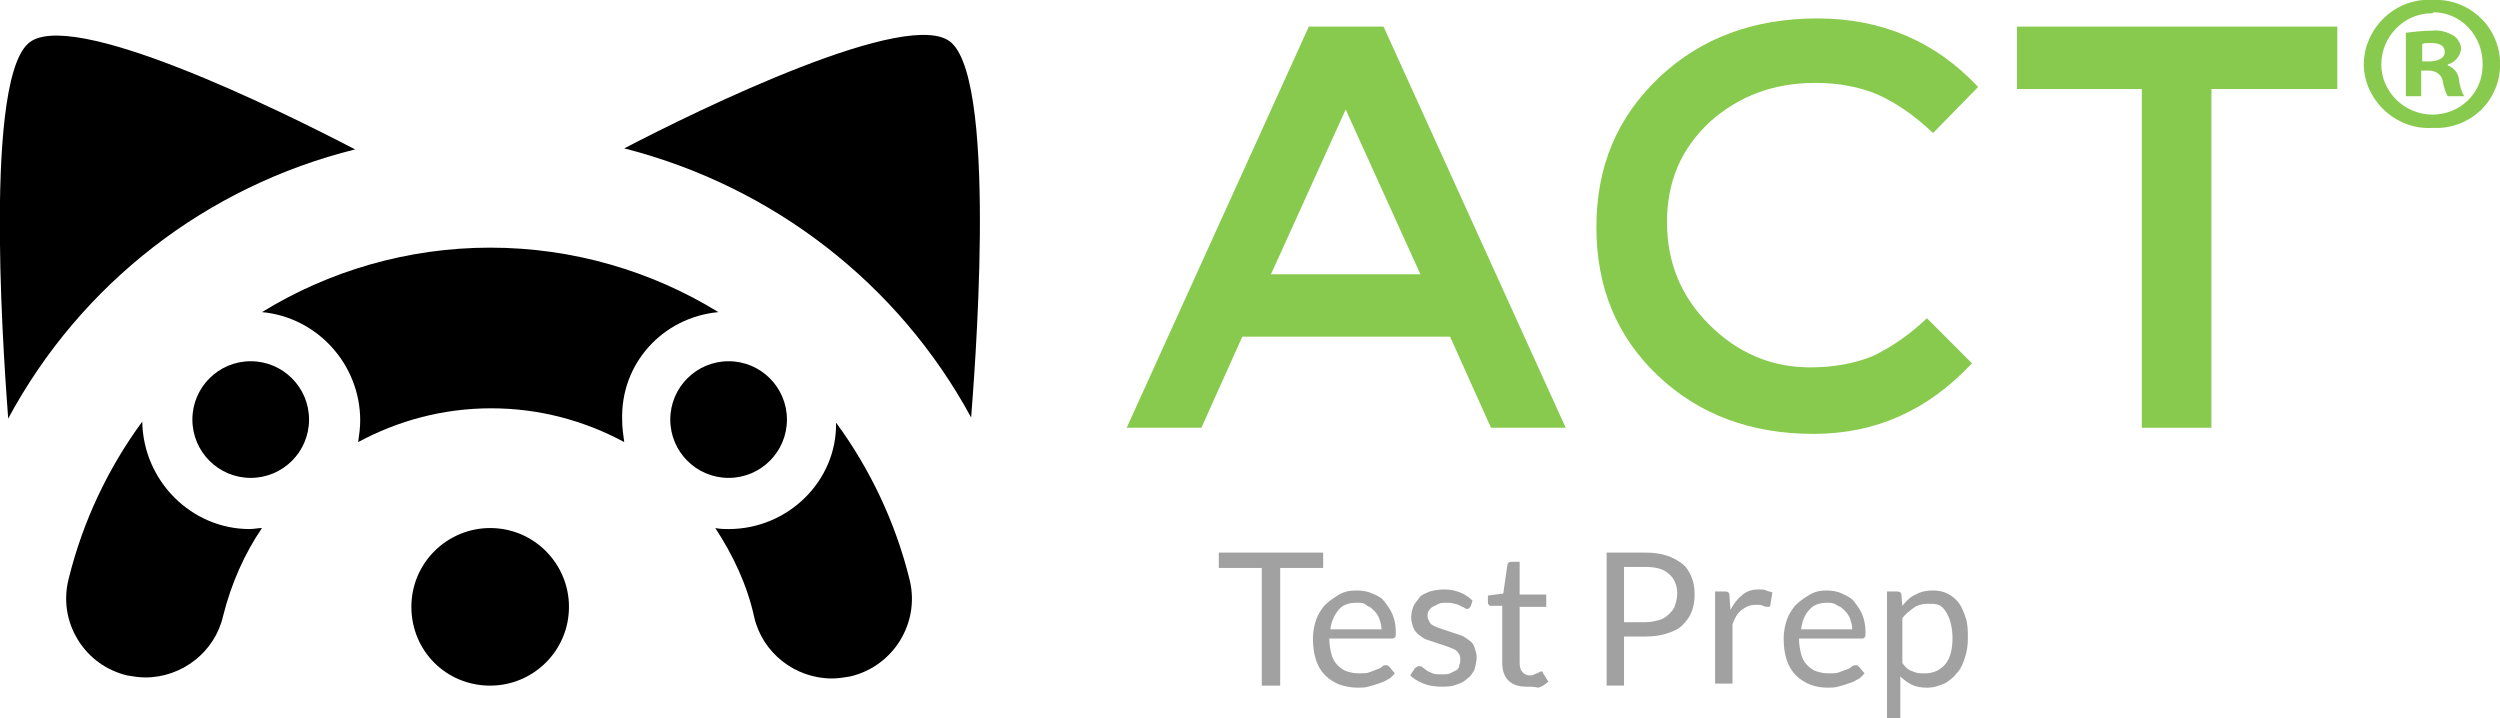
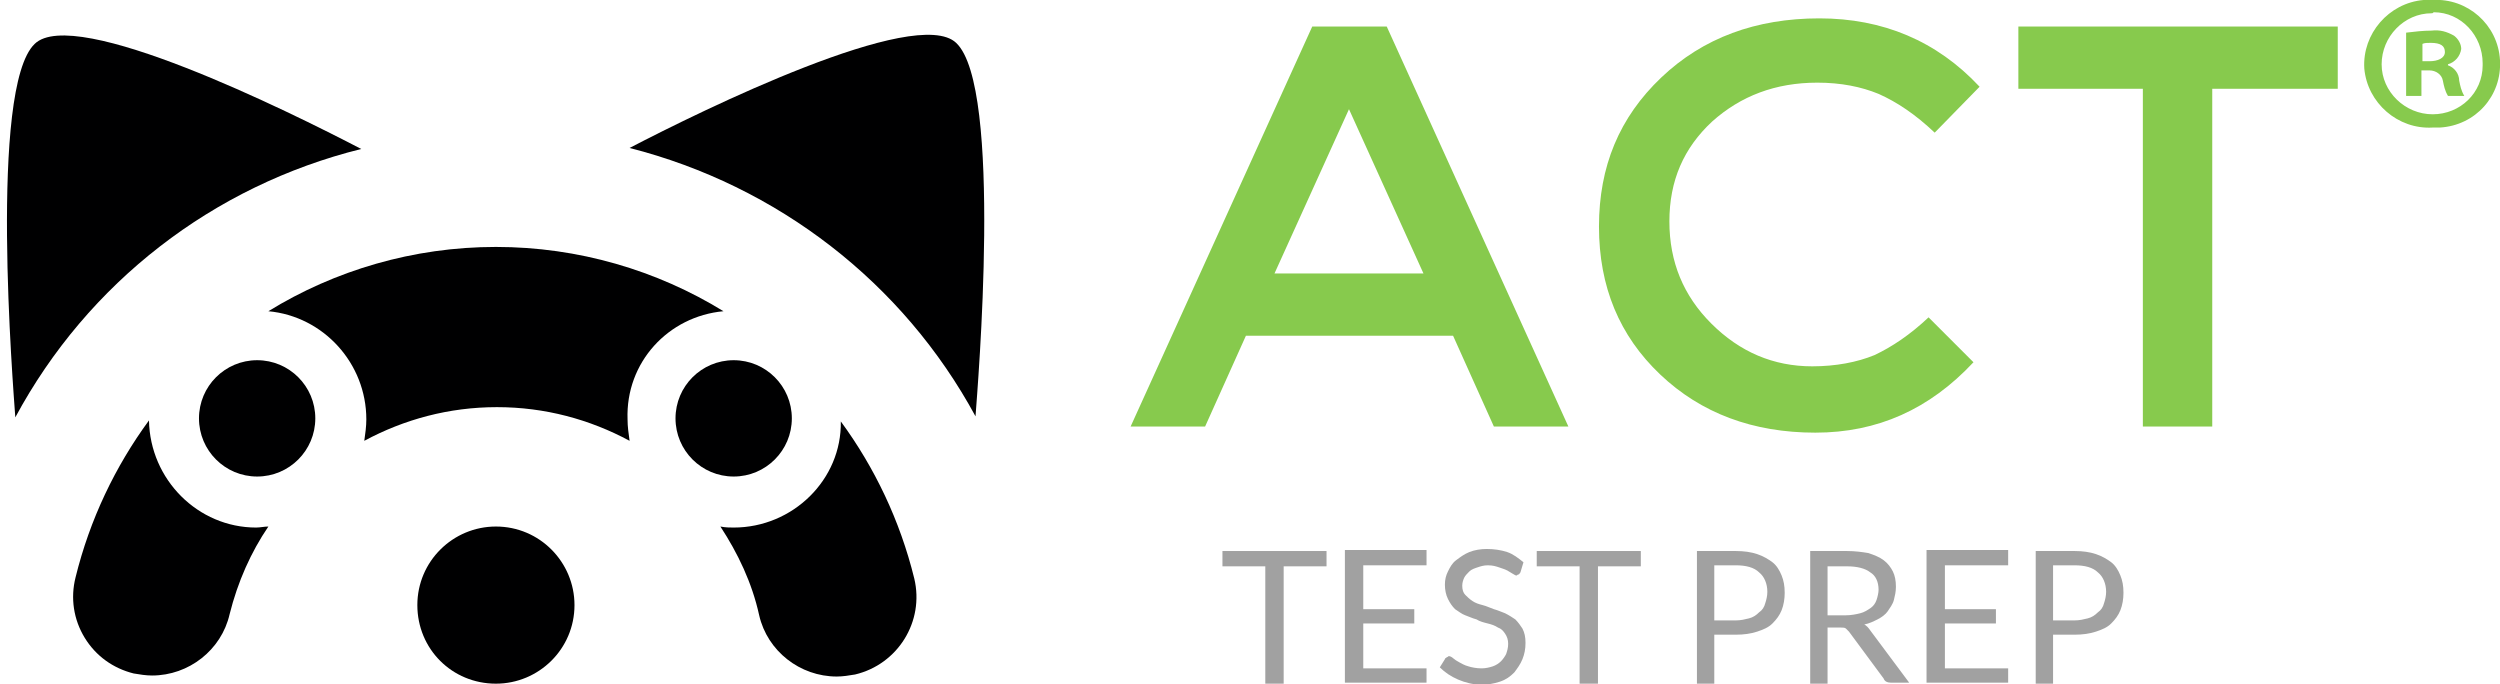
- <svg xmlns="http://www.w3.org/2000/svg" version="1.1" x="0px" y="0px" viewBox="-182.3 363 244.3 70.1" class="act-app-logo">
+ <svg xmlns="http://www.w3.org/2000/svg" version="1.1" id="ACT" x="0px" y="0px" viewBox="-183 363 245 67" class="znk-app-name-logo">
  <style type="text/css">
- 	.act-app-logo .st0{enable-background:new    ;}
-     .act-app-logo .st1{fill:#87CA4D;}
-     .act-app-logo .st2{fill:#A1A1A1;}
-     .act-app-logo .st3{fill:none;enable-background:new    ;}
-     .act-app-logo .st4{fill:#000001;}
+ 	.znk-app-name-logo .st0{enable-background:new    ;}
+ 	.znk-app-name-logo .st1{fill:#87CA4D;}
+ 	.znk-app-name-logo .st2{fill:#A1A1A1;}
+ 	.znk-app-name-logo .st3{fill:none;enable-background:new    ;}
+ 	.znk-app-name-logo .st4{fill:#000001;}
</style>
  <g class="st0">
    <path class="st1" d="M-60.9,395.9l-4,8.9h-7.3l17.8-39.2h7.3l17.8,39.2h-7.3l-4-8.9H-60.9z M-43.5,389.8l-7.3-16.1l-7.3,16.1H-43.5   z" />
    <path class="st1" d="M-5.4,398.9c2.3,0,4.4-0.4,6.1-1.1c1.7-0.8,3.5-2,5.3-3.7l4.4,4.4c-4.3,4.6-9.4,6.9-15.5,6.9   s-11.2-1.9-15.2-5.7c-4-3.8-6-8.6-6-14.5s2-10.7,6.1-14.6c4.1-3.9,9.3-5.8,15.5-5.8c6.2,0,11.5,2.2,15.7,6.7L6.6,376   c-1.9-1.8-3.7-3-5.5-3.8c-1.7-0.7-3.7-1.1-6-1.1c-4.1,0-7.5,1.3-10.3,3.8c-2.8,2.6-4.2,5.8-4.2,9.8c0,4,1.4,7.3,4.1,10   C-12.5,397.5-9.2,398.9-5.4,398.9z" />
    <path class="st1" d="M33.8,371.7v33.1H27v-33.1H14.8v-6.1h31.3v6.1H33.8z" />
  </g>
  <path class="st1" d="M55.4,363c3.4-0.2,6.4,2.4,6.6,5.9s-2.4,6.4-5.9,6.6c-0.2,0-0.5,0-0.7,0c-3.4,0.2-6.4-2.4-6.7-5.8  c-0.2-3.4,2.4-6.4,5.8-6.7C54.8,363,55.1,363,55.4,363L55.4,363z M55.3,364.3c-2.7,0-4.9,2.3-4.9,5c0,2.7,2.3,4.9,5,4.9  c2.7,0,4.9-2.1,4.9-4.8c0-0.1,0-0.1,0-0.2c0-2.7-2.1-5-4.8-5C55.4,364.3,55.4,364.3,55.3,364.3L55.3,364.3L55.3,364.3z M54.3,372.4  h-1.5v-6.2c0.8-0.1,1.7-0.2,2.5-0.2c0.8-0.1,1.5,0.1,2.2,0.5c0.4,0.3,0.7,0.8,0.7,1.3c-0.1,0.7-0.6,1.3-1.3,1.5v0.1  c0.6,0.2,1.1,0.8,1.1,1.5c0.1,0.5,0.2,1,0.5,1.5h-1.6c-0.3-0.5-0.4-1-0.5-1.5c-0.1-0.6-0.7-1-1.3-1c0,0,0,0-0.1,0h-0.7L54.3,372.4  L54.3,372.4z M54.4,369h0.7c0.8,0,1.5-0.3,1.5-0.9c0-0.6-0.4-0.9-1.4-0.9c-0.3,0-0.6,0-0.8,0.1L54.4,369L54.4,369z" />
  <g class="st0">
    <path class="st2" d="M-53,417v1.5h-4.2V430H-59v-11.5h-4.2V417H-53z" />
-     <path class="st2" d="M-49.7,420.7c0.5,0,1.1,0.1,1.5,0.3c0.5,0.2,0.9,0.4,1.2,0.8s0.6,0.8,0.8,1.3c0.2,0.5,0.3,1.1,0.3,1.7   c0,0.3,0,0.4-0.1,0.5c-0.1,0.1-0.2,0.1-0.3,0.1h-6.1c0,0.6,0.1,1.1,0.2,1.5c0.1,0.4,0.3,0.8,0.6,1.1c0.3,0.3,0.6,0.5,0.9,0.6   s0.7,0.2,1.2,0.2c0.4,0,0.8,0,1-0.1c0.3-0.1,0.5-0.2,0.8-0.3s0.4-0.2,0.5-0.3s0.3-0.1,0.4-0.1c0.1,0,0.2,0.1,0.3,0.2l0.5,0.6   c-0.2,0.2-0.4,0.5-0.7,0.6c-0.3,0.2-0.6,0.3-0.9,0.4c-0.3,0.1-0.6,0.2-1,0.3c-0.3,0.1-0.7,0.1-1,0.1c-0.6,0-1.2-0.1-1.8-0.3   c-0.5-0.2-1-0.5-1.4-0.9s-0.7-0.9-0.9-1.5c-0.2-0.6-0.3-1.3-0.3-2.1c0-0.6,0.1-1.2,0.3-1.8c0.2-0.6,0.5-1,0.8-1.4   c0.4-0.4,0.8-0.7,1.3-1C-51,420.8-50.4,420.7-49.7,420.7z M-49.7,421.9c-0.8,0-1.4,0.2-1.8,0.7s-0.7,1.1-0.8,1.9h5   c0-0.4-0.1-0.7-0.2-1s-0.3-0.6-0.5-0.8c-0.2-0.2-0.4-0.4-0.7-0.5C-49,421.9-49.3,421.9-49.7,421.9z" />
-     <path class="st2" d="M-38.6,422.3c-0.1,0.1-0.2,0.2-0.3,0.2c-0.1,0-0.2,0-0.3-0.1s-0.3-0.1-0.4-0.2c-0.2-0.1-0.4-0.2-0.6-0.2   c-0.2-0.1-0.5-0.1-0.8-0.1c-0.3,0-0.5,0-0.7,0.1s-0.4,0.2-0.6,0.3c-0.2,0.1-0.3,0.3-0.4,0.4c-0.1,0.2-0.1,0.3-0.1,0.5   c0,0.2,0.1,0.4,0.2,0.6c0.1,0.2,0.3,0.3,0.5,0.4c0.2,0.1,0.5,0.2,0.8,0.3c0.3,0.1,0.6,0.2,0.9,0.3c0.3,0.1,0.6,0.2,0.9,0.3   c0.3,0.1,0.5,0.3,0.8,0.5s0.4,0.4,0.5,0.7c0.1,0.3,0.2,0.6,0.2,0.9c0,0.4-0.1,0.8-0.2,1.2c-0.2,0.4-0.4,0.7-0.7,0.9   c-0.3,0.3-0.7,0.5-1.1,0.6c-0.4,0.2-0.9,0.2-1.5,0.2c-0.6,0-1.2-0.1-1.7-0.3s-1-0.5-1.3-0.8l0.4-0.6c0-0.1,0.1-0.1,0.2-0.2   s0.2-0.1,0.3-0.1c0.1,0,0.2,0,0.3,0.1c0.1,0.1,0.3,0.2,0.4,0.3s0.4,0.2,0.6,0.3c0.2,0.1,0.6,0.1,0.9,0.1c0.3,0,0.6,0,0.8-0.1   c0.2-0.1,0.4-0.2,0.6-0.3c0.2-0.1,0.3-0.3,0.3-0.5c0.1-0.2,0.1-0.4,0.1-0.6c0-0.3-0.1-0.5-0.2-0.6c-0.1-0.2-0.3-0.3-0.5-0.4   c-0.2-0.1-0.5-0.2-0.8-0.3c-0.3-0.1-0.6-0.2-0.9-0.3c-0.3-0.1-0.6-0.2-0.9-0.3c-0.3-0.1-0.5-0.3-0.8-0.5c-0.2-0.2-0.4-0.4-0.5-0.7   s-0.2-0.6-0.2-1c0-0.3,0.1-0.7,0.2-1c0.1-0.3,0.4-0.6,0.6-0.9s0.6-0.4,1-0.6c0.4-0.1,0.9-0.2,1.4-0.2c0.6,0,1.1,0.1,1.6,0.3   c0.5,0.2,0.9,0.5,1.2,0.8L-38.6,422.3z" />
-     <path class="st2" d="M-33.2,430.1c-0.7,0-1.3-0.2-1.7-0.6c-0.4-0.4-0.6-1-0.6-1.7v-5.6h-1.1c-0.1,0-0.2,0-0.2-0.1   c-0.1-0.1-0.1-0.1-0.1-0.3v-0.6l1.5-0.2l0.4-2.8c0-0.1,0.1-0.2,0.1-0.2c0.1-0.1,0.2-0.1,0.3-0.1h0.8v3.2h2.6v1.2h-2.6v5.5   c0,0.4,0.1,0.7,0.3,0.9c0.2,0.2,0.4,0.3,0.7,0.3c0.2,0,0.3,0,0.4-0.1c0.1,0,0.2-0.1,0.3-0.1c0.1-0.1,0.2-0.1,0.2-0.1   c0.1,0,0.1-0.1,0.2-0.1c0.1,0,0.2,0.1,0.2,0.2l0.5,0.8c-0.3,0.3-0.6,0.5-1,0.6C-32.4,430.1-32.8,430.1-33.2,430.1z" />
-     <path class="st2" d="M-23.6,425.2v4.8h-1.7v-13h3.8c0.8,0,1.5,0.1,2.1,0.3c0.6,0.2,1.1,0.5,1.5,0.8c0.4,0.3,0.7,0.8,0.9,1.3   c0.2,0.5,0.3,1,0.3,1.7c0,0.6-0.1,1.2-0.3,1.7c-0.2,0.5-0.5,0.9-0.9,1.3c-0.4,0.4-0.9,0.6-1.5,0.8c-0.6,0.2-1.3,0.3-2.1,0.3H-23.6z    M-23.6,423.8h2.1c0.5,0,0.9-0.1,1.3-0.2c0.4-0.1,0.7-0.3,1-0.6s0.5-0.5,0.6-0.9c0.1-0.3,0.2-0.7,0.2-1.1c0-0.8-0.3-1.5-0.8-1.9   c-0.5-0.5-1.3-0.7-2.3-0.7h-2.1V423.8z" />
-     <path class="st2" d="M-14.7,430v-9.2h0.9c0.2,0,0.3,0,0.4,0.1c0.1,0.1,0.1,0.2,0.1,0.3l0.1,1.4c0.3-0.6,0.7-1.1,1.2-1.5   s1-0.5,1.6-0.5c0.3,0,0.5,0,0.7,0.1s0.4,0.1,0.6,0.2l-0.2,1.2c0,0.2-0.1,0.2-0.3,0.2c-0.1,0-0.2,0-0.4-0.1   c-0.2-0.1-0.4-0.1-0.7-0.1c-0.6,0-1,0.2-1.4,0.5c-0.4,0.3-0.7,0.8-0.9,1.4v5.8H-14.7z" />
-     <path class="st2" d="M-3.8,420.7c0.5,0,1.1,0.1,1.5,0.3s0.9,0.4,1.2,0.8s0.6,0.8,0.8,1.3s0.3,1.1,0.3,1.7c0,0.3,0,0.4-0.1,0.5   c-0.1,0.1-0.2,0.1-0.3,0.1h-6.1c0,0.6,0.1,1.1,0.2,1.5c0.1,0.4,0.3,0.8,0.6,1.1s0.6,0.5,0.9,0.6c0.3,0.1,0.7,0.2,1.2,0.2   c0.4,0,0.8,0,1-0.1c0.3-0.1,0.5-0.2,0.8-0.3s0.4-0.2,0.5-0.3C-1.1,428-1,428-0.9,428c0.1,0,0.2,0.1,0.3,0.2l0.5,0.6   c-0.2,0.2-0.4,0.5-0.7,0.6c-0.3,0.2-0.6,0.3-0.9,0.4c-0.3,0.1-0.6,0.2-1,0.3c-0.3,0.1-0.7,0.1-1,0.1c-0.6,0-1.2-0.1-1.7-0.3   s-1-0.5-1.4-0.9c-0.4-0.4-0.7-0.9-0.9-1.5c-0.2-0.6-0.3-1.3-0.3-2.1c0-0.6,0.1-1.2,0.3-1.8c0.2-0.6,0.5-1,0.8-1.4   c0.4-0.4,0.8-0.7,1.3-1C-5,420.8-4.4,420.7-3.8,420.7z M-3.7,421.9c-0.8,0-1.4,0.2-1.8,0.7c-0.4,0.4-0.7,1.1-0.8,1.9h5   c0-0.4-0.1-0.7-0.2-1c-0.1-0.3-0.3-0.6-0.5-0.8c-0.2-0.2-0.4-0.4-0.7-0.5C-3.1,421.9-3.4,421.9-3.7,421.9z" />
-     <path class="st2" d="M2.1,433.1v-12.3h1c0.2,0,0.4,0.1,0.4,0.3l0.1,1.1c0.4-0.5,0.8-0.9,1.3-1.1c0.5-0.3,1.1-0.4,1.7-0.4   c0.5,0,1,0.1,1.4,0.3c0.4,0.2,0.8,0.5,1.1,0.9c0.3,0.4,0.5,0.9,0.7,1.5s0.2,1.3,0.2,2c0,0.7-0.1,1.3-0.3,1.9   c-0.2,0.6-0.4,1.1-0.8,1.5c-0.3,0.4-0.8,0.8-1.2,1c-0.5,0.2-1,0.4-1.7,0.4c-0.6,0-1.1-0.1-1.5-0.3c-0.4-0.2-0.8-0.5-1.1-0.8v4.1   H2.1z M6.1,422c-0.5,0-1,0.1-1.4,0.4s-0.8,0.6-1.1,1v4.4c0.3,0.4,0.6,0.7,1,0.8c0.4,0.2,0.7,0.2,1.2,0.2c0.8,0,1.5-0.3,2-0.9   s0.7-1.5,0.7-2.6c0-0.6-0.1-1.1-0.2-1.5c-0.1-0.4-0.3-0.8-0.5-1.1c-0.2-0.3-0.4-0.5-0.7-0.6S6.5,422,6.1,422z" />
+     <path class="st2" d="M-43.2,417v1.4h-6.2v4.3h5v1.4h-5v4.4h6.2v1.4h-8v-13H-43.2z" />
+     <path class="st2" d="M-34,419.1c-0.1,0.1-0.1,0.2-0.2,0.2c-0.1,0-0.1,0.1-0.2,0.1c-0.1,0-0.2-0.1-0.4-0.2s-0.3-0.2-0.5-0.3   c-0.2-0.1-0.5-0.2-0.8-0.3s-0.6-0.2-1.1-0.2c-0.4,0-0.7,0.1-1,0.2c-0.3,0.1-0.6,0.2-0.8,0.4c-0.2,0.2-0.4,0.4-0.5,0.6   c-0.1,0.2-0.2,0.5-0.2,0.8c0,0.4,0.1,0.7,0.3,0.9c0.2,0.2,0.4,0.4,0.7,0.6c0.3,0.2,0.6,0.3,1,0.4c0.4,0.1,0.8,0.3,1.1,0.4   c0.4,0.1,0.8,0.3,1.1,0.4c0.4,0.2,0.7,0.4,1,0.6c0.3,0.3,0.5,0.6,0.7,0.9c0.2,0.4,0.3,0.8,0.3,1.4c0,0.6-0.1,1.1-0.3,1.6   c-0.2,0.5-0.5,0.9-0.8,1.3c-0.4,0.4-0.8,0.7-1.4,0.9s-1.2,0.3-1.8,0.3c-0.8,0-1.6-0.2-2.3-0.5c-0.7-0.3-1.3-0.7-1.8-1.2l0.5-0.8   c0-0.1,0.1-0.1,0.2-0.2c0.1,0,0.1-0.1,0.2-0.1c0.1,0,0.3,0.1,0.4,0.2s0.4,0.3,0.6,0.4s0.5,0.3,0.9,0.4c0.3,0.1,0.8,0.2,1.3,0.2   c0.4,0,0.8-0.1,1.1-0.2s0.6-0.3,0.8-0.5c0.2-0.2,0.4-0.5,0.5-0.7c0.1-0.3,0.2-0.6,0.2-1c0-0.4-0.1-0.7-0.3-1s-0.4-0.5-0.7-0.6   c-0.3-0.2-0.6-0.3-1-0.4c-0.4-0.1-0.8-0.2-1.1-0.4c-0.4-0.1-0.8-0.3-1.1-0.4s-0.7-0.4-1-0.6c-0.3-0.3-0.5-0.6-0.7-1   s-0.3-0.9-0.3-1.4c0-0.5,0.1-0.9,0.3-1.3s0.4-0.8,0.8-1.1s0.8-0.6,1.3-0.8s1.1-0.3,1.7-0.3c0.7,0,1.4,0.1,2,0.3   c0.6,0.2,1.1,0.6,1.6,1L-34,419.1z" />
+     <path class="st2" d="M-22.2,417v1.5h-4.2V430h-1.8v-11.5h-4.2V417H-22.2z" />
+     <path class="st2" d="M-15,425.2v4.8h-1.7v-13h3.8c0.8,0,1.5,0.1,2.1,0.3c0.6,0.2,1.1,0.5,1.5,0.8s0.7,0.8,0.9,1.3s0.3,1,0.3,1.7   c0,0.6-0.1,1.2-0.3,1.7c-0.2,0.5-0.5,0.9-0.9,1.3c-0.4,0.4-0.9,0.6-1.5,0.8s-1.3,0.3-2.1,0.3H-15z M-15,423.8h2.1   c0.5,0,0.9-0.1,1.3-0.2c0.4-0.1,0.7-0.3,1-0.6c0.3-0.2,0.5-0.5,0.6-0.9c0.1-0.3,0.2-0.7,0.2-1.1c0-0.8-0.3-1.5-0.8-1.9   c-0.5-0.5-1.3-0.7-2.3-0.7H-15V423.8z" />
+     <path class="st2" d="M-3.9,424.6v5.4h-1.7v-13H-2c0.8,0,1.5,0.1,2.1,0.2c0.6,0.2,1.1,0.4,1.5,0.7c0.4,0.3,0.7,0.7,0.9,1.1   s0.3,0.9,0.3,1.5c0,0.5-0.1,0.9-0.2,1.3c-0.1,0.4-0.4,0.8-0.6,1.1s-0.6,0.6-1,0.8c-0.4,0.2-0.8,0.4-1.3,0.5   c0.2,0.1,0.4,0.3,0.6,0.6l3.8,5.1H2.3c-0.3,0-0.6-0.1-0.7-0.4l-3.4-4.6c-0.1-0.1-0.2-0.2-0.3-0.3c-0.1-0.1-0.3-0.1-0.5-0.1H-3.9z    M-3.9,423.3h1.8c0.5,0,1-0.1,1.4-0.2c0.4-0.1,0.7-0.3,1-0.5c0.3-0.2,0.5-0.5,0.6-0.8s0.2-0.7,0.2-1c0-0.8-0.3-1.4-0.8-1.7   c-0.5-0.4-1.3-0.6-2.3-0.6h-1.9V423.3z" />
+     <path class="st2" d="M13.8,417v1.4H7.6v4.3h5v1.4h-5v4.4h6.2v1.4h-8v-13H13.8z" />
+     <path class="st2" d="M18.2,425.2v4.8h-1.7v-13h3.8c0.8,0,1.5,0.1,2.1,0.3c0.6,0.2,1.1,0.5,1.5,0.8s0.7,0.8,0.9,1.3s0.3,1,0.3,1.7   c0,0.6-0.1,1.2-0.3,1.7c-0.2,0.5-0.5,0.9-0.9,1.3c-0.4,0.4-0.9,0.6-1.5,0.8s-1.3,0.3-2.1,0.3H18.2z M18.2,423.8h2.1   c0.5,0,0.9-0.1,1.3-0.2c0.4-0.1,0.7-0.3,1-0.6c0.3-0.2,0.5-0.5,0.6-0.9c0.1-0.3,0.2-0.7,0.2-1.1c0-0.8-0.3-1.5-0.8-1.9   c-0.5-0.5-1.3-0.7-2.3-0.7h-2.1V423.8z" />
  </g>
  <path class="st3" />
  <circle id="XMLID_137_" class="st4" cx="-111.1" cy="404" r="5.7" />
  <path id="XMLID_136_" class="st4" d="M-134.4,430c4.2,0,7.7-3.4,7.7-7.7c0-4.2-3.4-7.7-7.7-7.7c-4.2,0-7.7,3.4-7.7,7.7  C-142.1,426.6-138.7,430-134.4,430z" />
  <path id="XMLID_135_" class="st4" d="M-112.1,393.5c-6.5-4-14.2-6.3-22.3-6.3c-8.1,0-15.8,2.3-22.3,6.3c5.4,0.5,9.6,5.1,9.6,10.6  c0,0.7-0.1,1.4-0.2,2.1c3.9-2.1,8.3-3.3,13-3.3c4.7,0,9.1,1.2,13,3.3c-0.1-0.7-0.2-1.4-0.2-2.1C-121.7,398.5-117.5,394-112.1,393.5z  " />
  <path id="XMLID_134_" class="st4" d="M-168.4,404.2c-3.3,4.5-5.8,9.7-7.2,15.4c-0.5,2-0.2,4.1,0.9,5.9c1.1,1.8,2.8,3,4.8,3.5  c0.6,0.1,1.2,0.2,1.8,0.2c3.6,0,6.8-2.5,7.6-6c0.8-3.2,2.1-6.1,3.8-8.6c-0.4,0-0.8,0.1-1.2,0.1C-163.6,414.7-168.3,410-168.4,404.2z  " />
  <path id="XMLID_132_" class="st4" d="M-87.4,403.8c0.2-2.8,2.7-32.3-1.9-36.6c-3.9-3.7-24.9,6.6-32,10.3  C-106.8,381.2-94.5,390.7-87.4,403.8z" />
  <circle id="XMLID_131_" class="st4" cx="-157.8" cy="404" r="5.7" />
  <path id="XMLID_130_" class="st4" d="M-111.1,414.7c-0.4,0-0.8,0-1.3-0.1c1.7,2.6,3.1,5.5,3.8,8.7c0.8,3.5,4,6,7.6,6  c0.6,0,1.2-0.1,1.8-0.2c4.2-1,6.8-5.2,5.8-9.4c-1.4-5.7-3.9-10.9-7.2-15.4C-100.5,410-105.3,414.7-111.1,414.7z" />
  <path id="XMLID_129_" class="st4" d="M-147.6,377.6c-7.1-3.7-28.1-14.1-32-10.3c-4.5,4.3-2.1,33.7-1.9,36.6  C-174.4,390.7-162.1,381.2-147.6,377.6z" />
</svg>
